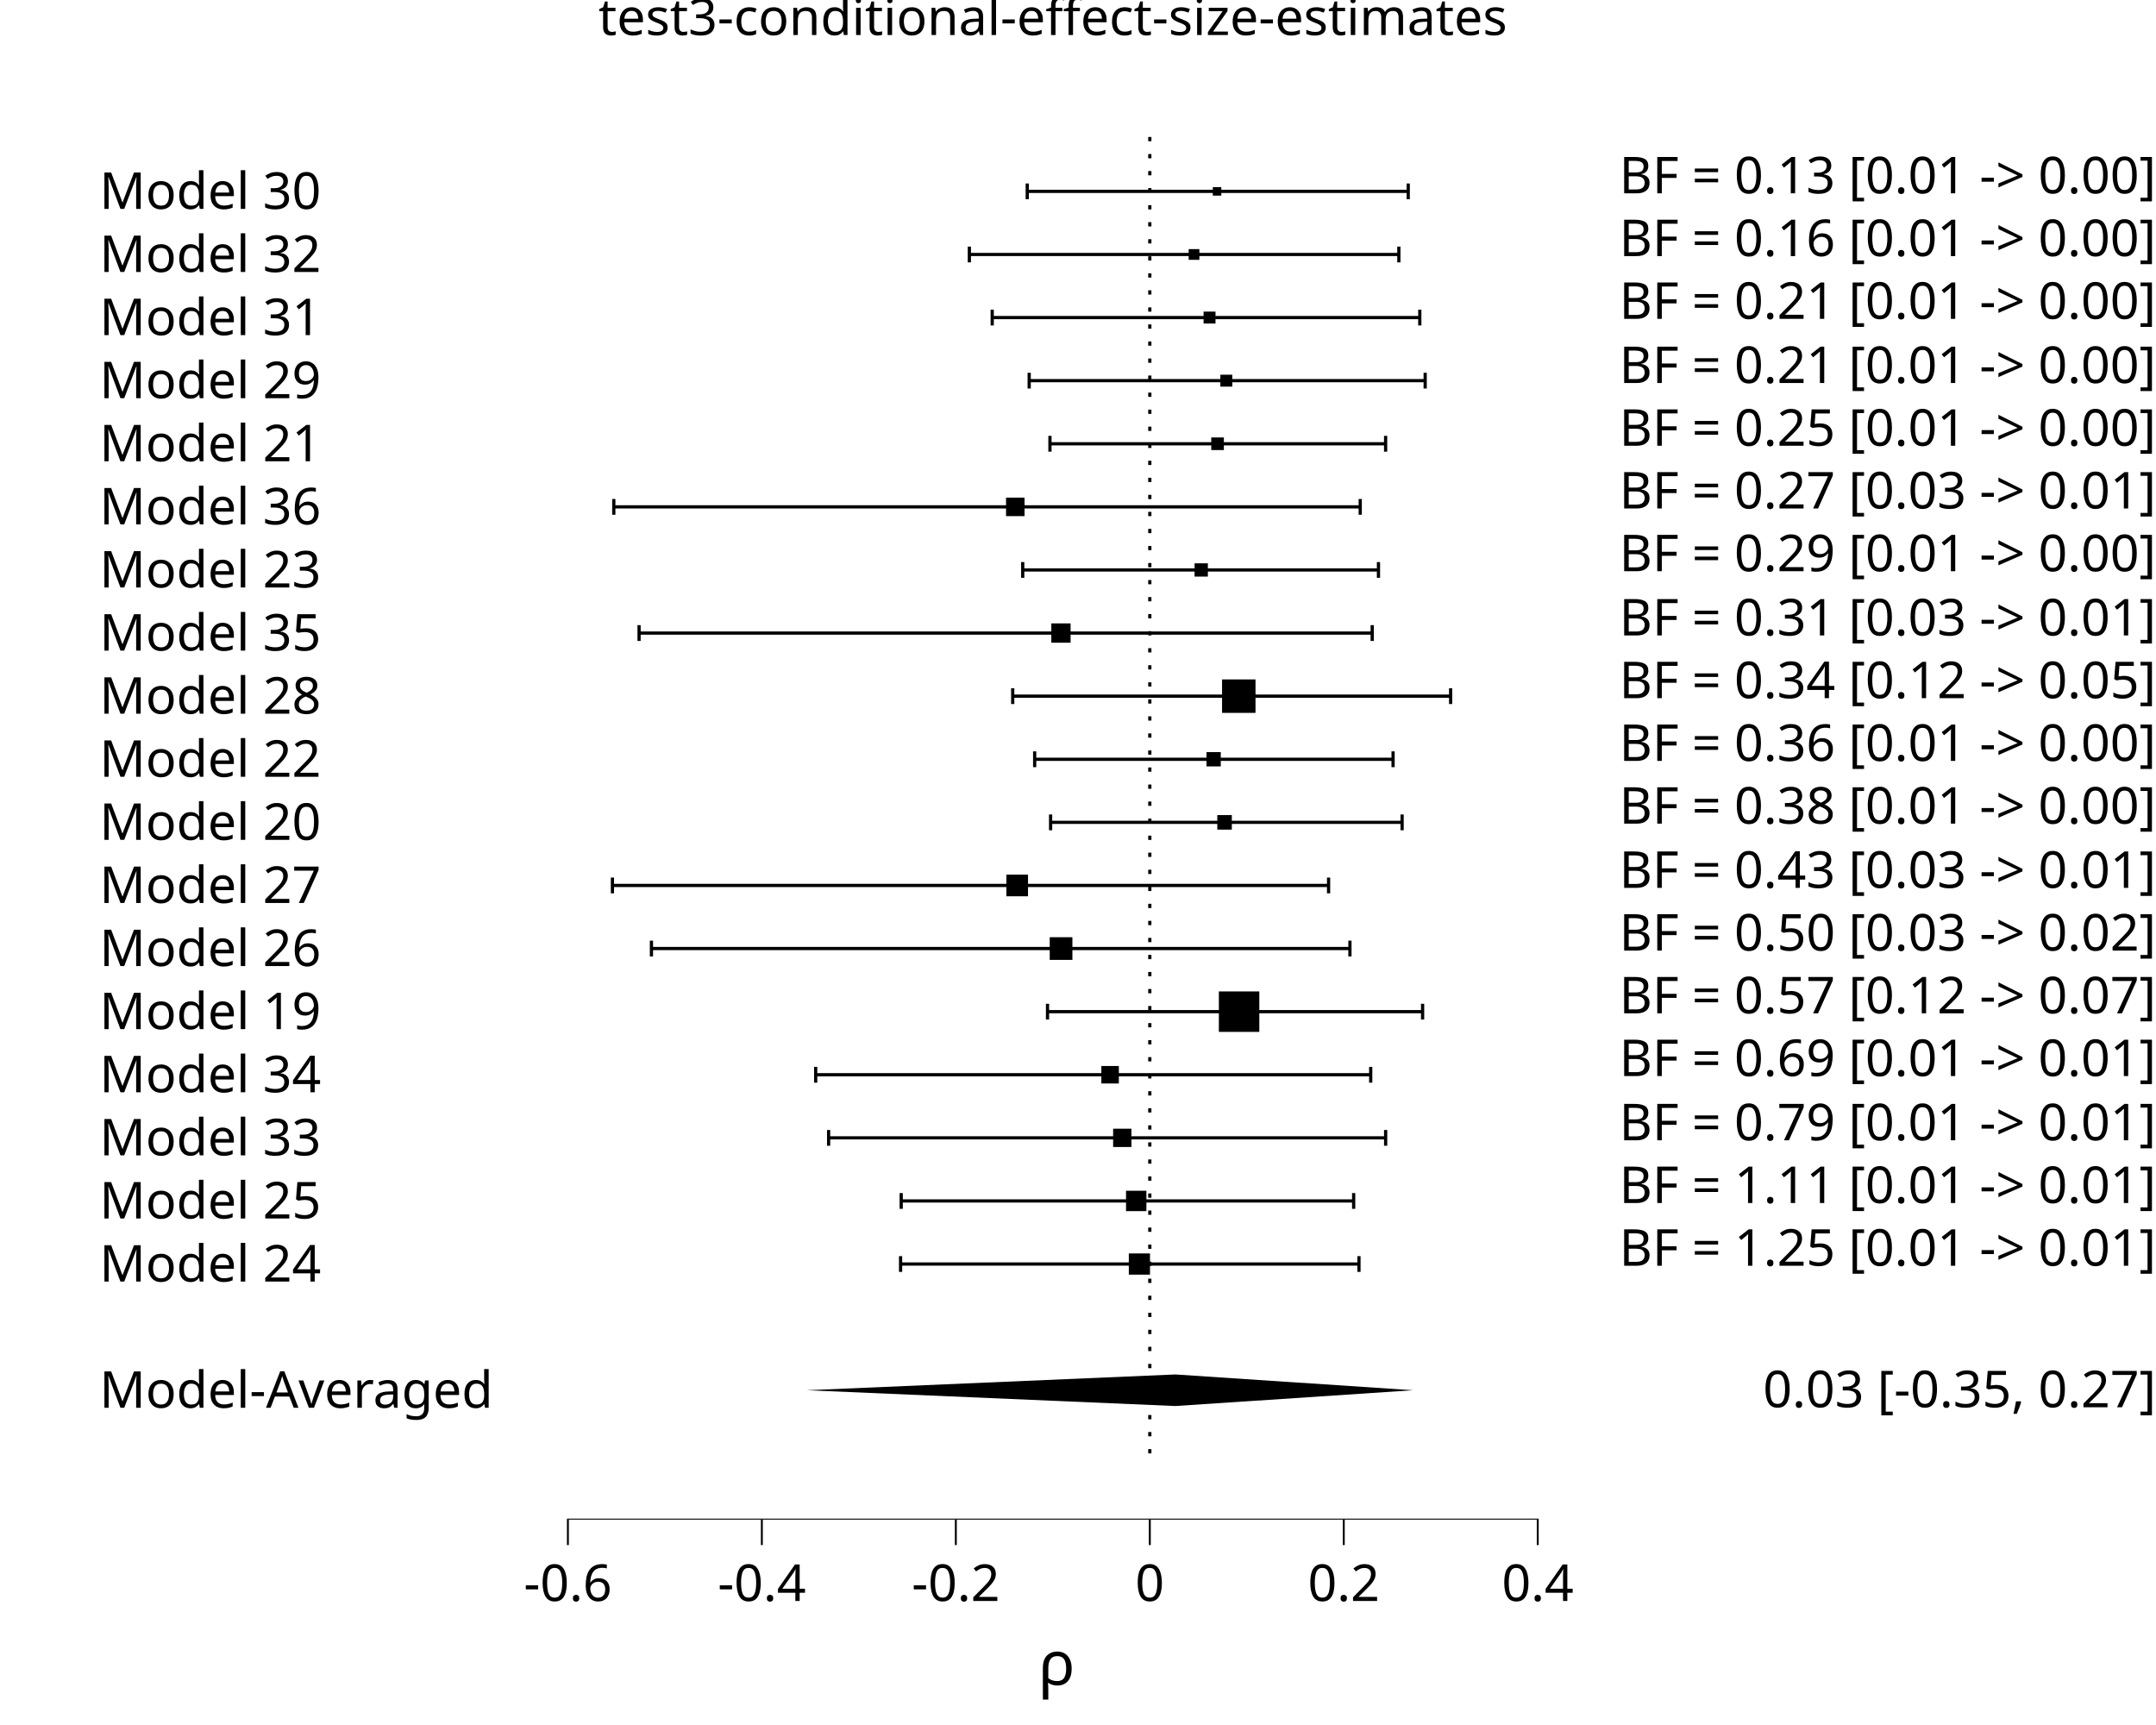
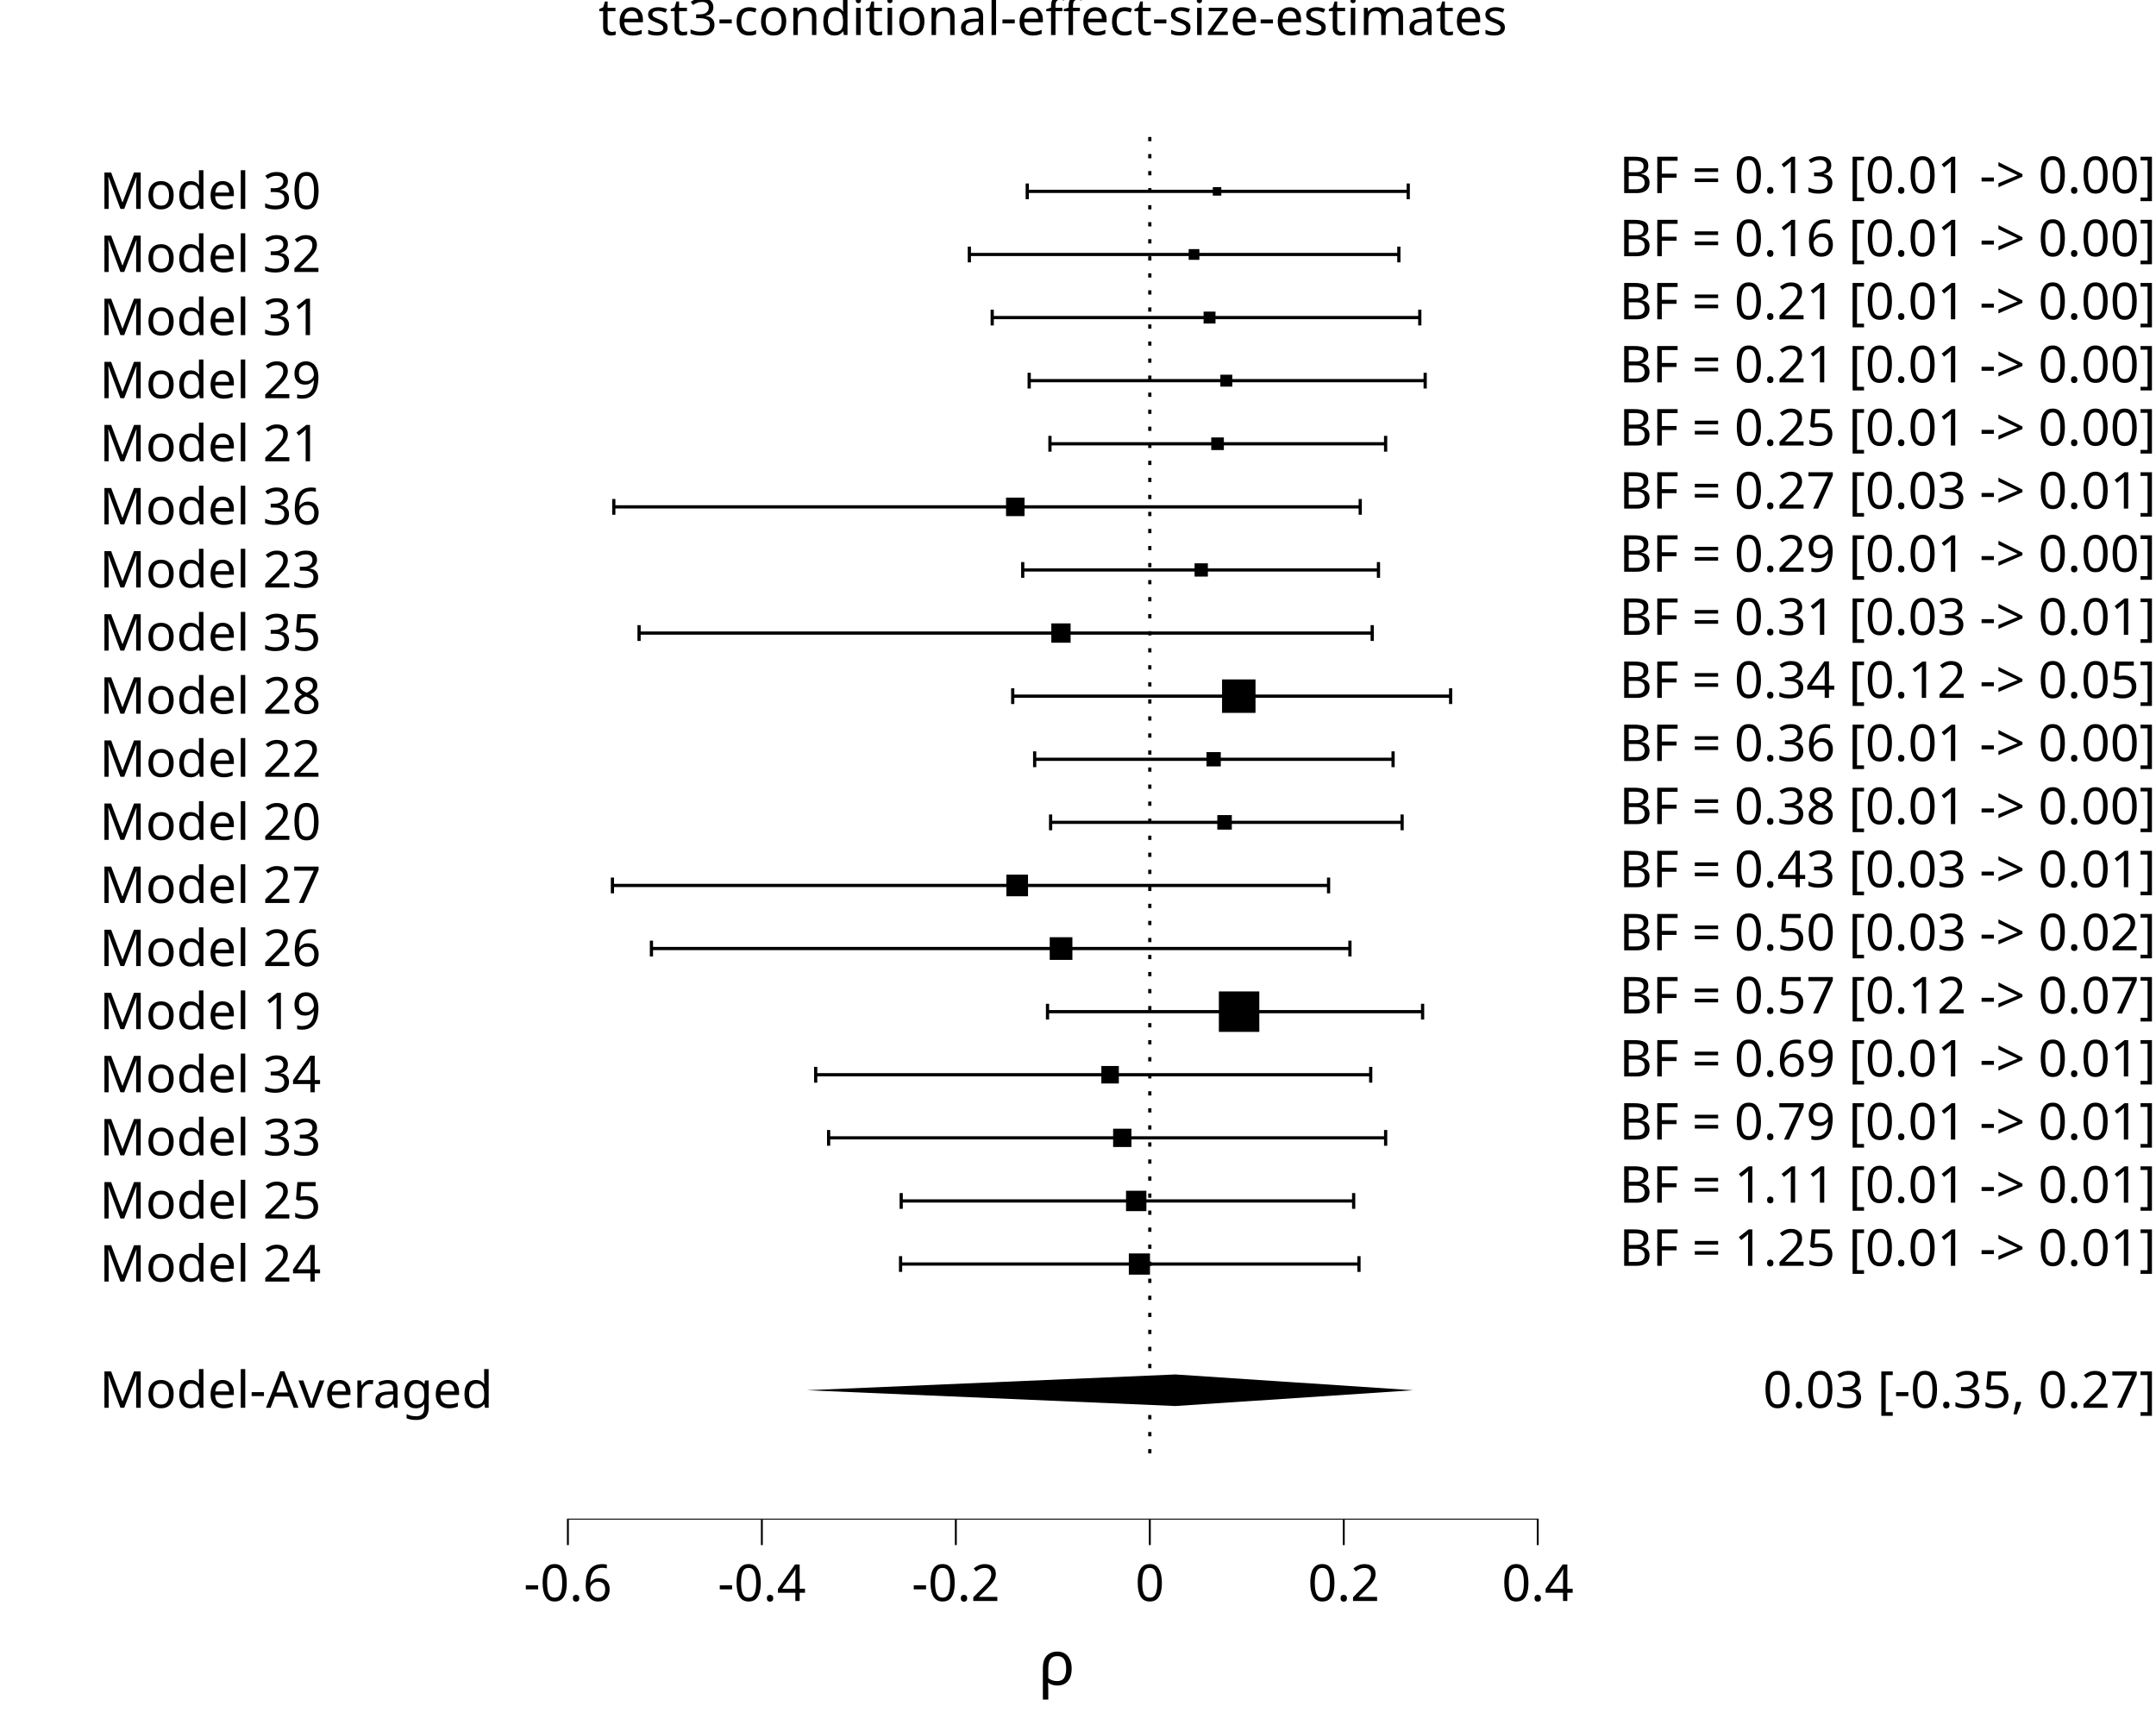
<svg xmlns="http://www.w3.org/2000/svg" class="svglite" data-engine-version="2.0" width="720.00pt" height="576.00pt" viewBox="0 0 720.00 576.00">
  <defs>
    <style type="text/css">
    .svglite line, .svglite polyline, .svglite polygon, .svglite path, .svglite rect, .svglite circle {
      fill: none;
      stroke: #000000;
      stroke-linecap: round;
      stroke-linejoin: round;
      stroke-miterlimit: 10.00;
    }
  </style>
  </defs>
  <rect width="100%" height="100%" style="stroke: none; fill: #FFFFFF;" />
  <defs>
    <clipPath id="cpMC4wMHw3MjAuMDB8MC4wMHw1NzYuMDA=">
      <rect x="0.00" y="0.00" width="720.00" height="576.00" />
    </clipPath>
  </defs>
  <g clip-path="url(#cpMC4wMHw3MjAuMDB8MC4wMHw1NzYuMDA=)">
    <rect x="0.00" y="0.00" width="720.00" height="576.00" style="stroke-width: 10.67; stroke: none;" />
  </g>
  <defs>
    <clipPath id="cpMTczLjQ1fDUyOS43MnwyMC43MXw1MDcuNDE=">
      <rect x="173.45" y="20.71" width="356.27" height="486.70" />
    </clipPath>
  </defs>
  <g clip-path="url(#cpMTczLjQ1fDUyOS43MnwyMC43MXw1MDcuNDE=)">
    <rect x="173.45" y="20.71" width="356.27" height="486.70" style="stroke-width: 10.67; stroke: none;" />
    <polyline points="453.83,424.71 453.83,419.45 " style="stroke-width: 1.07; stroke-linecap: butt;" />
    <polyline points="453.83,422.08 300.75,422.08 " style="stroke-width: 1.07; stroke-linecap: butt;" />
    <polyline points="300.75,424.71 300.75,419.45 " style="stroke-width: 1.07; stroke-linecap: butt;" />
    <polyline points="452.06,403.65 452.06,398.38 " style="stroke-width: 1.07; stroke-linecap: butt;" />
    <polyline points="452.06,401.01 300.96,401.01 " style="stroke-width: 1.07; stroke-linecap: butt;" />
    <polyline points="300.96,403.65 300.96,398.38 " style="stroke-width: 1.07; stroke-linecap: butt;" />
    <polyline points="462.74,382.58 462.74,377.31 " style="stroke-width: 1.07; stroke-linecap: butt;" />
    <polyline points="462.74,379.94 276.72,379.94 " style="stroke-width: 1.07; stroke-linecap: butt;" />
    <polyline points="276.72,382.58 276.72,377.31 " style="stroke-width: 1.07; stroke-linecap: butt;" />
    <polyline points="457.75,361.51 457.75,356.24 " style="stroke-width: 1.07; stroke-linecap: butt;" />
    <polyline points="457.75,358.87 272.40,358.87 " style="stroke-width: 1.07; stroke-linecap: butt;" />
    <polyline points="272.40,361.51 272.40,356.24 " style="stroke-width: 1.07; stroke-linecap: butt;" />
    <polyline points="475.08,340.44 475.08,335.17 " style="stroke-width: 1.07; stroke-linecap: butt;" />
    <polyline points="475.08,337.80 349.82,337.80 " style="stroke-width: 1.07; stroke-linecap: butt;" />
    <polyline points="349.82,340.44 349.82,335.17 " style="stroke-width: 1.07; stroke-linecap: butt;" />
    <polyline points="450.81,319.37 450.81,314.10 " style="stroke-width: 1.07; stroke-linecap: butt;" />
    <polyline points="450.81,316.73 217.55,316.73 " style="stroke-width: 1.07; stroke-linecap: butt;" />
    <polyline points="217.55,319.37 217.55,314.10 " style="stroke-width: 1.07; stroke-linecap: butt;" />
    <polyline points="443.68,298.30 443.68,293.03 " style="stroke-width: 1.07; stroke-linecap: butt;" />
    <polyline points="443.68,295.66 204.52,295.66 " style="stroke-width: 1.07; stroke-linecap: butt;" />
    <polyline points="204.52,298.30 204.52,293.03 " style="stroke-width: 1.07; stroke-linecap: butt;" />
    <polyline points="468.24,277.23 468.24,271.96 " style="stroke-width: 1.07; stroke-linecap: butt;" />
    <polyline points="468.24,274.59 350.85,274.59 " style="stroke-width: 1.07; stroke-linecap: butt;" />
    <polyline points="350.85,277.23 350.85,271.96 " style="stroke-width: 1.07; stroke-linecap: butt;" />
    <polyline points="465.22,256.16 465.22,250.89 " style="stroke-width: 1.07; stroke-linecap: butt;" />
    <polyline points="465.22,253.53 345.53,253.53 " style="stroke-width: 1.07; stroke-linecap: butt;" />
    <polyline points="345.53,256.16 345.53,250.89 " style="stroke-width: 1.07; stroke-linecap: butt;" />
    <polyline points="484.44,235.09 484.44,229.82 " style="stroke-width: 1.07; stroke-linecap: butt;" />
    <polyline points="484.44,232.46 338.20,232.46 " style="stroke-width: 1.07; stroke-linecap: butt;" />
    <polyline points="338.20,235.09 338.20,229.82 " style="stroke-width: 1.07; stroke-linecap: butt;" />
    <polyline points="458.25,214.02 458.25,208.75 " style="stroke-width: 1.07; stroke-linecap: butt;" />
    <polyline points="458.25,211.39 213.42,211.39 " style="stroke-width: 1.07; stroke-linecap: butt;" />
    <polyline points="213.42,214.02 213.42,208.75 " style="stroke-width: 1.07; stroke-linecap: butt;" />
    <polyline points="460.34,192.95 460.34,187.68 " style="stroke-width: 1.07; stroke-linecap: butt;" />
    <polyline points="460.34,190.32 341.54,190.32 " style="stroke-width: 1.07; stroke-linecap: butt;" />
    <polyline points="341.54,192.95 341.54,187.68 " style="stroke-width: 1.07; stroke-linecap: butt;" />
    <polyline points="454.25,171.88 454.25,166.61 " style="stroke-width: 1.07; stroke-linecap: butt;" />
    <polyline points="454.25,169.25 204.98,169.25 " style="stroke-width: 1.07; stroke-linecap: butt;" />
    <polyline points="204.98,171.88 204.98,166.61 " style="stroke-width: 1.07; stroke-linecap: butt;" />
    <polyline points="462.73,150.81 462.73,145.54 " style="stroke-width: 1.07; stroke-linecap: butt;" />
    <polyline points="462.73,148.18 350.63,148.18 " style="stroke-width: 1.07; stroke-linecap: butt;" />
    <polyline points="350.63,150.81 350.63,145.54 " style="stroke-width: 1.07; stroke-linecap: butt;" />
    <polyline points="475.94,129.74 475.94,124.48 " style="stroke-width: 1.07; stroke-linecap: butt;" />
    <polyline points="475.94,127.11 343.70,127.11 " style="stroke-width: 1.07; stroke-linecap: butt;" />
    <polyline points="343.70,129.74 343.70,124.48 " style="stroke-width: 1.07; stroke-linecap: butt;" />
    <polyline points="474.14,108.67 474.14,103.41 " style="stroke-width: 1.07; stroke-linecap: butt;" />
    <polyline points="474.14,106.04 331.35,106.04 " style="stroke-width: 1.07; stroke-linecap: butt;" />
    <polyline points="331.35,108.67 331.35,103.41 " style="stroke-width: 1.07; stroke-linecap: butt;" />
    <polyline points="467.15,87.60 467.15,82.34 " style="stroke-width: 1.07; stroke-linecap: butt;" />
    <polyline points="467.15,84.97 323.72,84.97 " style="stroke-width: 1.07; stroke-linecap: butt;" />
    <polyline points="323.72,87.60 323.72,82.34 " style="stroke-width: 1.07; stroke-linecap: butt;" />
    <polyline points="470.28,66.53 470.28,61.27 " style="stroke-width: 1.07; stroke-linecap: butt;" />
    <polyline points="470.28,63.90 343.05,63.90 " style="stroke-width: 1.07; stroke-linecap: butt;" />
    <polyline points="343.05,66.53 343.05,61.27 " style="stroke-width: 1.07; stroke-linecap: butt;" />
    <polygon points="376.97,425.62 384.04,425.62 384.04,418.54 376.97,418.54 " style="stroke-width: 0.71; stroke: none; fill: #000000;" />
    <polygon points="376.04,404.41 382.84,404.41 382.84,397.61 376.04,397.61 " style="stroke-width: 0.71; stroke: none; fill: #000000;" />
    <polygon points="371.73,383.00 377.84,383.00 377.84,376.89 371.73,376.89 " style="stroke-width: 0.71; stroke: none; fill: #000000;" />
    <polygon points="367.80,361.79 373.64,361.79 373.64,355.95 367.80,355.95 " style="stroke-width: 0.71; stroke: none; fill: #000000;" />
    <polygon points="407.04,344.56 420.55,344.56 420.55,331.05 407.04,331.05 " style="stroke-width: 0.71; stroke: none; fill: #000000;" />
    <polygon points="350.56,320.52 358.13,320.52 358.13,312.95 350.56,312.95 " style="stroke-width: 0.71; stroke: none; fill: #000000;" />
    <polygon points="336.08,299.28 343.31,299.28 343.31,292.05 336.08,292.05 " style="stroke-width: 0.71; stroke: none; fill: #000000;" />
    <polygon points="406.52,277.02 411.37,277.02 411.37,272.17 406.52,272.17 " style="stroke-width: 0.71; stroke: none; fill: #000000;" />
    <polygon points="402.91,255.91 407.68,255.91 407.68,251.14 402.91,251.14 " style="stroke-width: 0.71; stroke: none; fill: #000000;" />
    <polygon points="408.11,238.04 419.28,238.04 419.28,226.87 408.11,226.87 " style="stroke-width: 0.71; stroke: none; fill: #000000;" />
    <polygon points="351.09,214.61 357.53,214.61 357.53,208.16 351.09,208.16 " style="stroke-width: 0.71; stroke: none; fill: #000000;" />
    <polygon points="398.93,192.53 403.37,192.53 403.37,188.10 398.93,188.10 " style="stroke-width: 0.71; stroke: none; fill: #000000;" />
    <polygon points="335.97,172.34 342.15,172.34 342.15,166.16 335.97,166.16 " style="stroke-width: 0.71; stroke: none; fill: #000000;" />
    <polygon points="404.50,150.28 408.71,150.28 408.71,146.07 404.50,146.07 " style="stroke-width: 0.71; stroke: none; fill: #000000;" />
    <polygon points="407.54,129.10 411.52,129.10 411.52,125.12 407.54,125.12 " style="stroke-width: 0.71; stroke: none; fill: #000000;" />
    <polygon points="401.94,108.03 405.92,108.03 405.92,104.05 401.94,104.05 " style="stroke-width: 0.71; stroke: none; fill: #000000;" />
    <polygon points="396.96,86.76 400.53,86.76 400.53,83.18 396.96,83.18 " style="stroke-width: 0.71; stroke: none; fill: #000000;" />
    <polygon points="405.02,65.32 407.86,65.32 407.86,62.48 405.02,62.48 " style="stroke-width: 0.71; stroke: none; fill: #000000;" />
-     <polygon points="269.42,464.22 392.53,458.95 471.96,464.22 392.53,469.49 " style="stroke-width: 1.07; stroke: none; fill: #000000;" />
+     <polygon points="269.42,464.22 392.53,458.95 471.96,464.22 392.53,469.49 " style="stroke-width: 1.07; stroke: none; stroke-linecap: butt; fill: #000000;" />
    <polyline points="383.98,485.29 383.98,42.83 " style="stroke-width: 1.07; stroke-dasharray: 1.42,4.27; stroke-linecap: butt;" />
    <line x1="189.33" y1="507.41" x2="513.85" y2="507.41" style="stroke-width: 0.64; stroke-linecap: butt;" />
    <rect x="173.45" y="20.71" width="356.27" height="486.70" style="stroke-width: 0.00; stroke: none;" />
  </g>
  <g clip-path="url(#cpMC4wMHw3MjAuMDB8MC4wMHw1NzYuMDA=)">
    <text x="33.22" y="470.07" style="font-size: 17.00px; font-family: sans;" textLength="124.76px" lengthAdjust="spacingAndGlyphs">Model-Averaged</text>
    <text x="33.22" y="427.93" style="font-size: 17.00px; font-family: sans;" textLength="69.94px" lengthAdjust="spacingAndGlyphs">Model 24</text>
    <text x="33.22" y="406.86" style="font-size: 17.00px; font-family: sans;" textLength="69.94px" lengthAdjust="spacingAndGlyphs">Model 25</text>
    <text x="33.22" y="385.79" style="font-size: 17.00px; font-family: sans;" textLength="69.94px" lengthAdjust="spacingAndGlyphs">Model 33</text>
    <text x="33.22" y="364.72" style="font-size: 17.00px; font-family: sans;" textLength="69.94px" lengthAdjust="spacingAndGlyphs">Model 34</text>
    <text x="33.22" y="343.65" style="font-size: 17.00px; font-family: sans;" textLength="69.94px" lengthAdjust="spacingAndGlyphs">Model 19</text>
    <text x="33.22" y="322.58" style="font-size: 17.00px; font-family: sans;" textLength="69.94px" lengthAdjust="spacingAndGlyphs">Model 26</text>
    <text x="33.22" y="301.51" style="font-size: 17.00px; font-family: sans;" textLength="69.94px" lengthAdjust="spacingAndGlyphs">Model 27</text>
    <text x="33.22" y="280.44" style="font-size: 17.00px; font-family: sans;" textLength="69.94px" lengthAdjust="spacingAndGlyphs">Model 20</text>
    <text x="33.22" y="259.38" style="font-size: 17.00px; font-family: sans;" textLength="69.94px" lengthAdjust="spacingAndGlyphs">Model 22</text>
    <text x="33.22" y="238.31" style="font-size: 17.00px; font-family: sans;" textLength="69.94px" lengthAdjust="spacingAndGlyphs">Model 28</text>
    <text x="33.22" y="217.24" style="font-size: 17.00px; font-family: sans;" textLength="69.94px" lengthAdjust="spacingAndGlyphs">Model 35</text>
    <text x="33.22" y="196.17" style="font-size: 17.00px; font-family: sans;" textLength="69.94px" lengthAdjust="spacingAndGlyphs">Model 23</text>
    <text x="33.22" y="175.10" style="font-size: 17.00px; font-family: sans;" textLength="69.94px" lengthAdjust="spacingAndGlyphs">Model 36</text>
    <text x="33.22" y="154.03" style="font-size: 17.00px; font-family: sans;" textLength="69.94px" lengthAdjust="spacingAndGlyphs">Model 21</text>
    <text x="33.22" y="132.96" style="font-size: 17.00px; font-family: sans;" textLength="69.94px" lengthAdjust="spacingAndGlyphs">Model 29</text>
    <text x="33.22" y="111.89" style="font-size: 17.00px; font-family: sans;" textLength="69.94px" lengthAdjust="spacingAndGlyphs">Model 31</text>
    <text x="33.22" y="90.82" style="font-size: 17.00px; font-family: sans;" textLength="69.94px" lengthAdjust="spacingAndGlyphs">Model 32</text>
    <text x="33.22" y="69.75" style="font-size: 17.00px; font-family: sans;" textLength="69.94px" lengthAdjust="spacingAndGlyphs">Model 30</text>
-     <text x="720.00" y="469.90" text-anchor="end" style="font-size: 17.00px; font-family: sans;" textLength="128.54px" lengthAdjust="spacingAndGlyphs">0.03 [-0.35, 0.27]</text>
-     <text x="720.00" y="422.64" text-anchor="end" style="font-size: 17.00px; font-family: sans;" textLength="179.58px" lengthAdjust="spacingAndGlyphs">BF = 1.25 [0.01 -&gt; 0.01]</text>
-     <text x="720.00" y="401.70" text-anchor="end" style="font-size: 17.00px; font-family: sans;" textLength="179.58px" lengthAdjust="spacingAndGlyphs">BF = 1.11 [0.01 -&gt; 0.01]</text>
-     <text x="720.00" y="380.75" text-anchor="end" style="font-size: 17.00px; font-family: sans;" textLength="179.58px" lengthAdjust="spacingAndGlyphs">BF = 0.79 [0.01 -&gt; 0.01]</text>
-     <text x="720.00" y="359.31" text-anchor="end" style="font-size: 17.00px; font-family: sans;" textLength="179.58px" lengthAdjust="spacingAndGlyphs">BF = 0.69 [0.01 -&gt; 0.01]</text>
-     <text x="720.00" y="338.36" text-anchor="end" style="font-size: 17.00px; font-family: sans;" textLength="179.58px" lengthAdjust="spacingAndGlyphs">BF = 0.57 [0.12 -&gt; 0.07]</text>
-     <text x="720.00" y="317.41" text-anchor="end" style="font-size: 17.00px; font-family: sans;" textLength="179.58px" lengthAdjust="spacingAndGlyphs">BF = 0.50 [0.03 -&gt; 0.02]</text>
-     <text x="720.00" y="296.46" text-anchor="end" style="font-size: 17.00px; font-family: sans;" textLength="179.58px" lengthAdjust="spacingAndGlyphs">BF = 0.43 [0.03 -&gt; 0.01]</text>
-     <text x="720.00" y="275.03" text-anchor="end" style="font-size: 17.00px; font-family: sans;" textLength="179.58px" lengthAdjust="spacingAndGlyphs">BF = 0.38 [0.01 -&gt; 0.00]</text>
-     <text x="720.00" y="254.08" text-anchor="end" style="font-size: 17.00px; font-family: sans;" textLength="179.58px" lengthAdjust="spacingAndGlyphs">BF = 0.36 [0.01 -&gt; 0.00]</text>
-     <text x="720.00" y="233.13" text-anchor="end" style="font-size: 17.00px; font-family: sans;" textLength="179.58px" lengthAdjust="spacingAndGlyphs">BF = 0.34 [0.12 -&gt; 0.05]</text>
-     <text x="720.00" y="212.18" text-anchor="end" style="font-size: 17.00px; font-family: sans;" textLength="179.58px" lengthAdjust="spacingAndGlyphs">BF = 0.31 [0.03 -&gt; 0.01]</text>
-     <text x="720.00" y="190.74" text-anchor="end" style="font-size: 17.00px; font-family: sans;" textLength="179.58px" lengthAdjust="spacingAndGlyphs">BF = 0.29 [0.01 -&gt; 0.00]</text>
-     <text x="720.00" y="169.79" text-anchor="end" style="font-size: 17.00px; font-family: sans;" textLength="179.58px" lengthAdjust="spacingAndGlyphs">BF = 0.27 [0.03 -&gt; 0.01]</text>
-     <text x="720.00" y="148.84" text-anchor="end" style="font-size: 17.00px; font-family: sans;" textLength="179.58px" lengthAdjust="spacingAndGlyphs">BF = 0.25 [0.01 -&gt; 0.00]</text>
-     <text x="720.00" y="127.89" text-anchor="end" style="font-size: 17.00px; font-family: sans;" textLength="179.58px" lengthAdjust="spacingAndGlyphs">BF = 0.21 [0.01 -&gt; 0.00]</text>
-     <text x="720.00" y="106.46" text-anchor="end" style="font-size: 17.00px; font-family: sans;" textLength="179.58px" lengthAdjust="spacingAndGlyphs">BF = 0.21 [0.01 -&gt; 0.00]</text>
-     <text x="720.00" y="85.51" text-anchor="end" style="font-size: 17.00px; font-family: sans;" textLength="179.58px" lengthAdjust="spacingAndGlyphs">BF = 0.16 [0.01 -&gt; 0.00]</text>
-     <text x="720.00" y="64.56" text-anchor="end" style="font-size: 17.00px; font-family: sans;" textLength="179.58px" lengthAdjust="spacingAndGlyphs">BF = 0.13 [0.01 -&gt; 0.00]</text>
+     <text x="720.00" y="470.07" text-anchor="end" style="font-size: 17.00px; font-family: sans;" textLength="128.54px" lengthAdjust="spacingAndGlyphs">0.03 [-0.35, 0.27]</text>
+     <text x="720.00" y="422.66" text-anchor="end" style="font-size: 17.00px; font-family: sans;" textLength="179.58px" lengthAdjust="spacingAndGlyphs">BF = 1.25 [0.01 -&gt; 0.01]</text>
+     <text x="720.00" y="401.59" text-anchor="end" style="font-size: 17.00px; font-family: sans;" textLength="179.58px" lengthAdjust="spacingAndGlyphs">BF = 1.11 [0.01 -&gt; 0.01]</text>
+     <text x="720.00" y="380.52" text-anchor="end" style="font-size: 17.00px; font-family: sans;" textLength="179.58px" lengthAdjust="spacingAndGlyphs">BF = 0.79 [0.01 -&gt; 0.01]</text>
+     <text x="720.00" y="359.45" text-anchor="end" style="font-size: 17.00px; font-family: sans;" textLength="179.58px" lengthAdjust="spacingAndGlyphs">BF = 0.69 [0.01 -&gt; 0.01]</text>
+     <text x="720.00" y="338.39" text-anchor="end" style="font-size: 17.00px; font-family: sans;" textLength="179.58px" lengthAdjust="spacingAndGlyphs">BF = 0.57 [0.12 -&gt; 0.07]</text>
+     <text x="720.00" y="317.32" text-anchor="end" style="font-size: 17.00px; font-family: sans;" textLength="179.58px" lengthAdjust="spacingAndGlyphs">BF = 0.50 [0.03 -&gt; 0.02]</text>
+     <text x="720.00" y="296.25" text-anchor="end" style="font-size: 17.00px; font-family: sans;" textLength="179.58px" lengthAdjust="spacingAndGlyphs">BF = 0.43 [0.03 -&gt; 0.01]</text>
+     <text x="720.00" y="275.18" text-anchor="end" style="font-size: 17.00px; font-family: sans;" textLength="179.58px" lengthAdjust="spacingAndGlyphs">BF = 0.38 [0.01 -&gt; 0.00]</text>
+     <text x="720.00" y="254.11" text-anchor="end" style="font-size: 17.00px; font-family: sans;" textLength="179.58px" lengthAdjust="spacingAndGlyphs">BF = 0.36 [0.01 -&gt; 0.00]</text>
+     <text x="720.00" y="233.04" text-anchor="end" style="font-size: 17.00px; font-family: sans;" textLength="179.58px" lengthAdjust="spacingAndGlyphs">BF = 0.34 [0.12 -&gt; 0.05]</text>
+     <text x="720.00" y="211.97" text-anchor="end" style="font-size: 17.00px; font-family: sans;" textLength="179.58px" lengthAdjust="spacingAndGlyphs">BF = 0.31 [0.03 -&gt; 0.01]</text>
+     <text x="720.00" y="190.90" text-anchor="end" style="font-size: 17.00px; font-family: sans;" textLength="179.58px" lengthAdjust="spacingAndGlyphs">BF = 0.29 [0.01 -&gt; 0.00]</text>
+     <text x="720.00" y="169.83" text-anchor="end" style="font-size: 17.00px; font-family: sans;" textLength="179.58px" lengthAdjust="spacingAndGlyphs">BF = 0.27 [0.03 -&gt; 0.01]</text>
+     <text x="720.00" y="148.76" text-anchor="end" style="font-size: 17.00px; font-family: sans;" textLength="179.58px" lengthAdjust="spacingAndGlyphs">BF = 0.25 [0.01 -&gt; 0.00]</text>
+     <text x="720.00" y="127.69" text-anchor="end" style="font-size: 17.00px; font-family: sans;" textLength="179.58px" lengthAdjust="spacingAndGlyphs">BF = 0.21 [0.01 -&gt; 0.00]</text>
+     <text x="720.00" y="106.62" text-anchor="end" style="font-size: 17.00px; font-family: sans;" textLength="179.58px" lengthAdjust="spacingAndGlyphs">BF = 0.21 [0.01 -&gt; 0.00]</text>
+     <text x="720.00" y="85.55" text-anchor="end" style="font-size: 17.00px; font-family: sans;" textLength="179.58px" lengthAdjust="spacingAndGlyphs">BF = 0.16 [0.01 -&gt; 0.00]</text>
+     <text x="720.00" y="64.48" text-anchor="end" style="font-size: 17.00px; font-family: sans;" textLength="179.58px" lengthAdjust="spacingAndGlyphs">BF = 0.13 [0.01 -&gt; 0.00]</text>
    <polyline points="173.45,507.41 529.72,507.41 " style="stroke-width: 0.00; stroke: none; stroke-linecap: butt;" />
    <polyline points="189.65,515.92 189.65,507.41 " style="stroke-width: 0.64; stroke-linecap: butt;" />
    <polyline points="254.42,515.92 254.42,507.41 " style="stroke-width: 0.64; stroke-linecap: butt;" />
    <polyline points="319.20,515.92 319.20,507.41 " style="stroke-width: 0.64; stroke-linecap: butt;" />
    <polyline points="383.98,515.92 383.98,507.41 " style="stroke-width: 0.64; stroke-linecap: butt;" />
    <polyline points="448.75,515.92 448.75,507.41 " style="stroke-width: 0.64; stroke-linecap: butt;" />
    <polyline points="513.53,515.92 513.53,507.41 " style="stroke-width: 0.64; stroke-linecap: butt;" />
    <text x="189.65" y="534.59" text-anchor="middle" style="font-size: 17.00px; font-family: sans;" textLength="29.29px" lengthAdjust="spacingAndGlyphs">-0.6</text>
    <text x="254.42" y="534.59" text-anchor="middle" style="font-size: 17.00px; font-family: sans;" textLength="29.29px" lengthAdjust="spacingAndGlyphs">-0.4</text>
    <text x="319.20" y="534.59" text-anchor="middle" style="font-size: 17.00px; font-family: sans;" textLength="29.29px" lengthAdjust="spacingAndGlyphs">-0.2</text>
    <text x="383.98" y="534.59" text-anchor="middle" style="font-size: 17.00px; font-family: sans;" textLength="9.46px" lengthAdjust="spacingAndGlyphs">0</text>
    <text x="448.75" y="534.59" text-anchor="middle" style="font-size: 17.00px; font-family: sans;" textLength="23.63px" lengthAdjust="spacingAndGlyphs">0.2</text>
    <text x="513.53" y="534.59" text-anchor="middle" style="font-size: 17.00px; font-family: sans;" textLength="23.63px" lengthAdjust="spacingAndGlyphs">0.4</text>
    <text x="346.66" y="562.62" style="font-size: 20.40px; font-family: sans;" textLength="9.85px" lengthAdjust="spacingAndGlyphs">ρ</text>
    <text x="351.59" y="11.70" text-anchor="middle" style="font-size: 17.00px; font-family: sans;" textLength="285.39px" lengthAdjust="spacingAndGlyphs">test3-conditional-effect-size-estimates</text>
  </g>
</svg>
